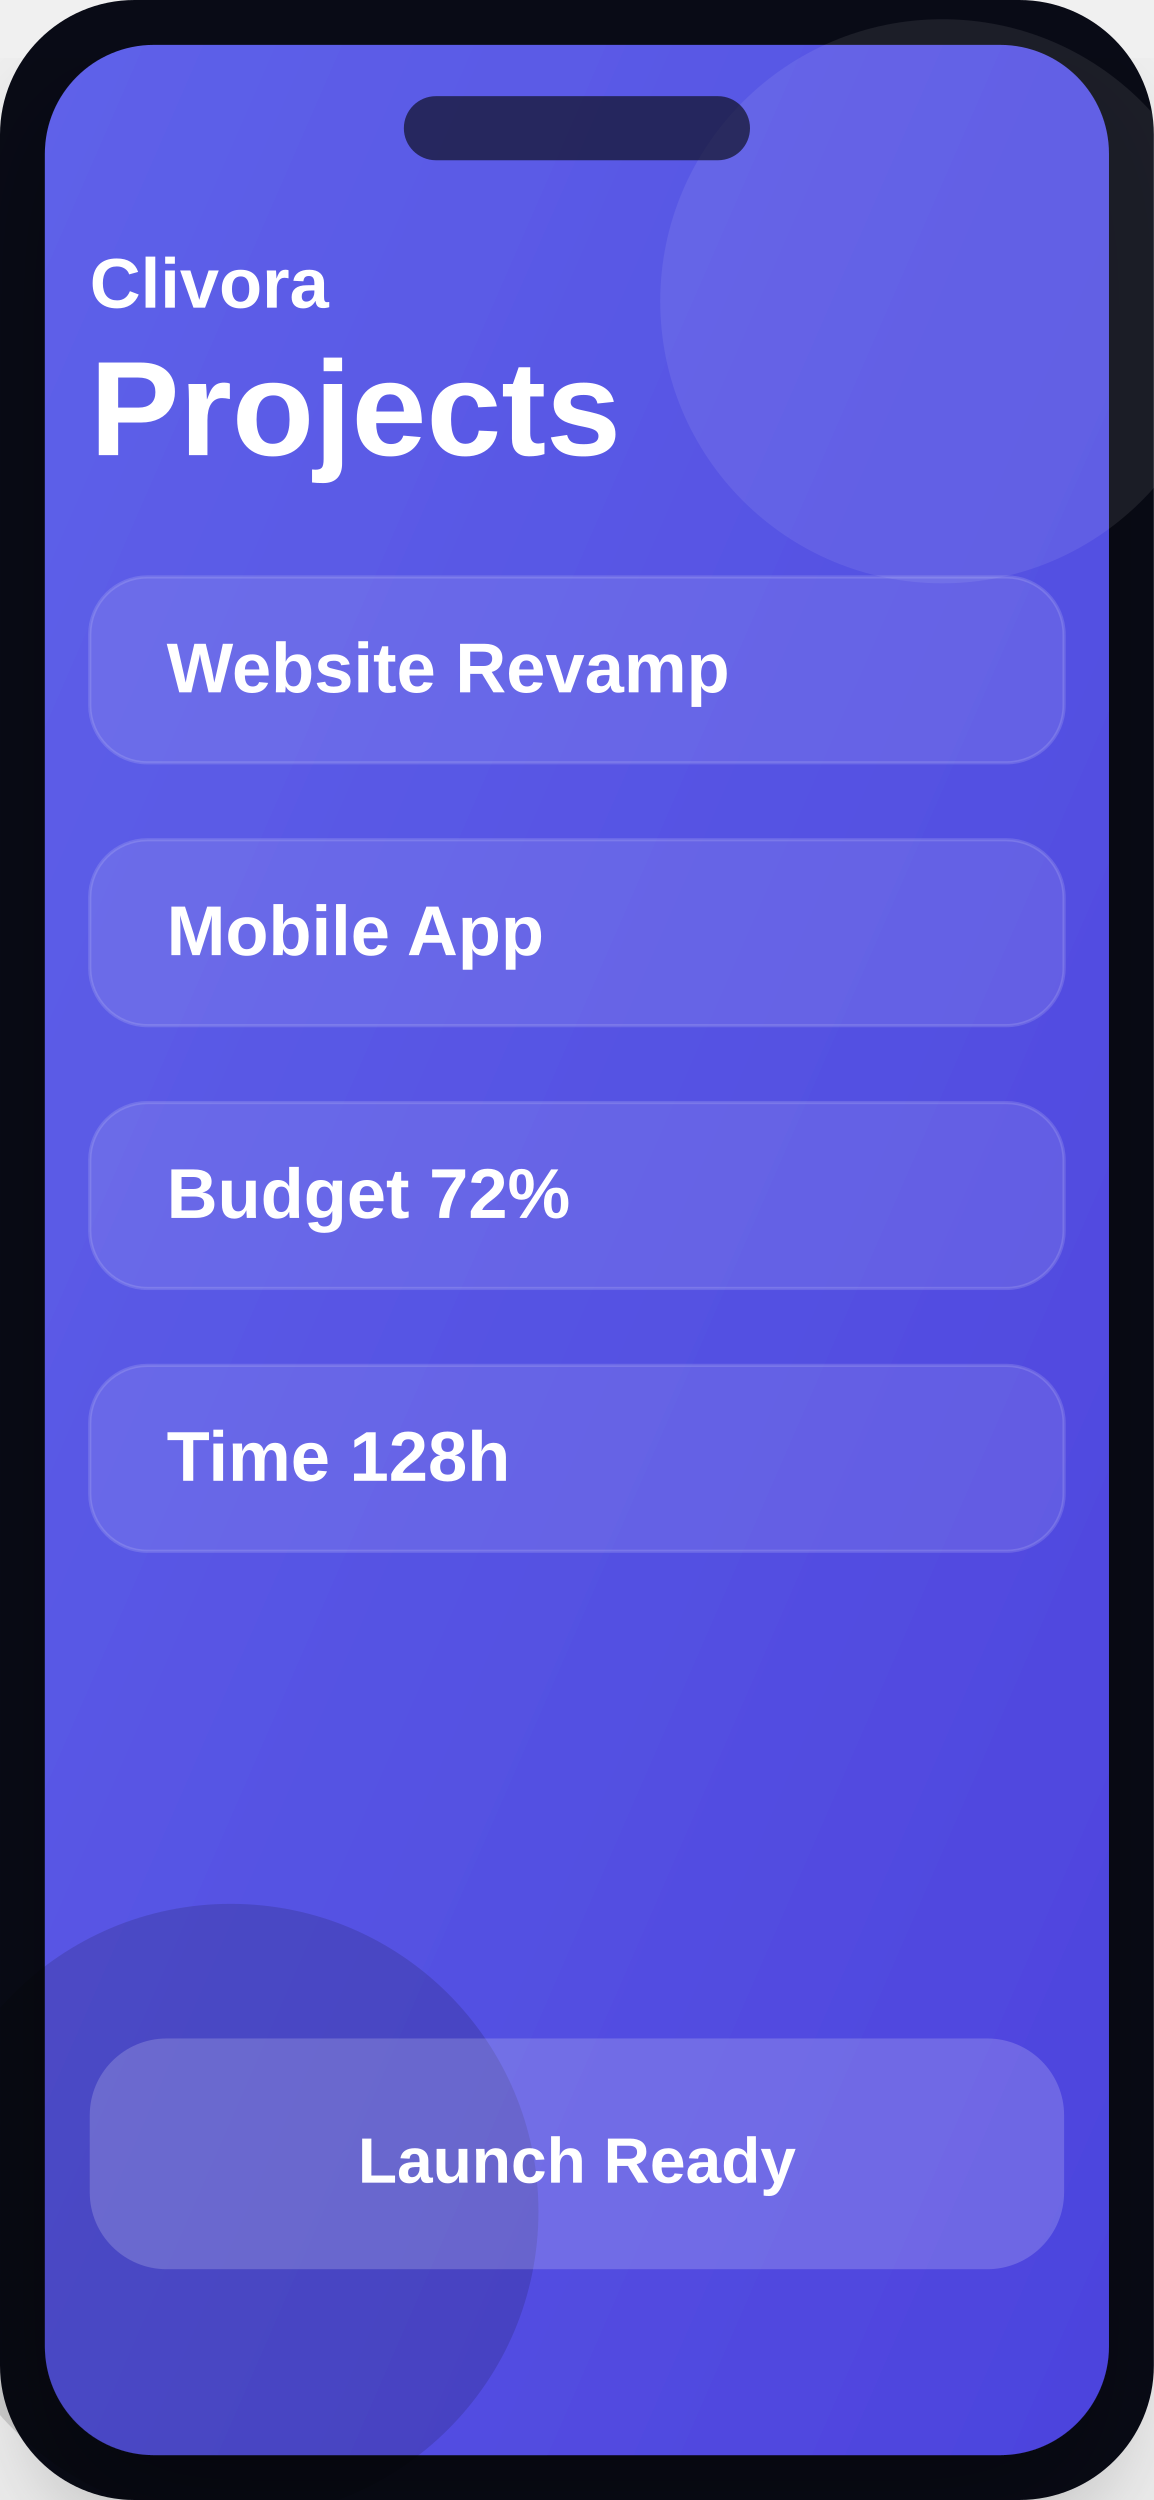
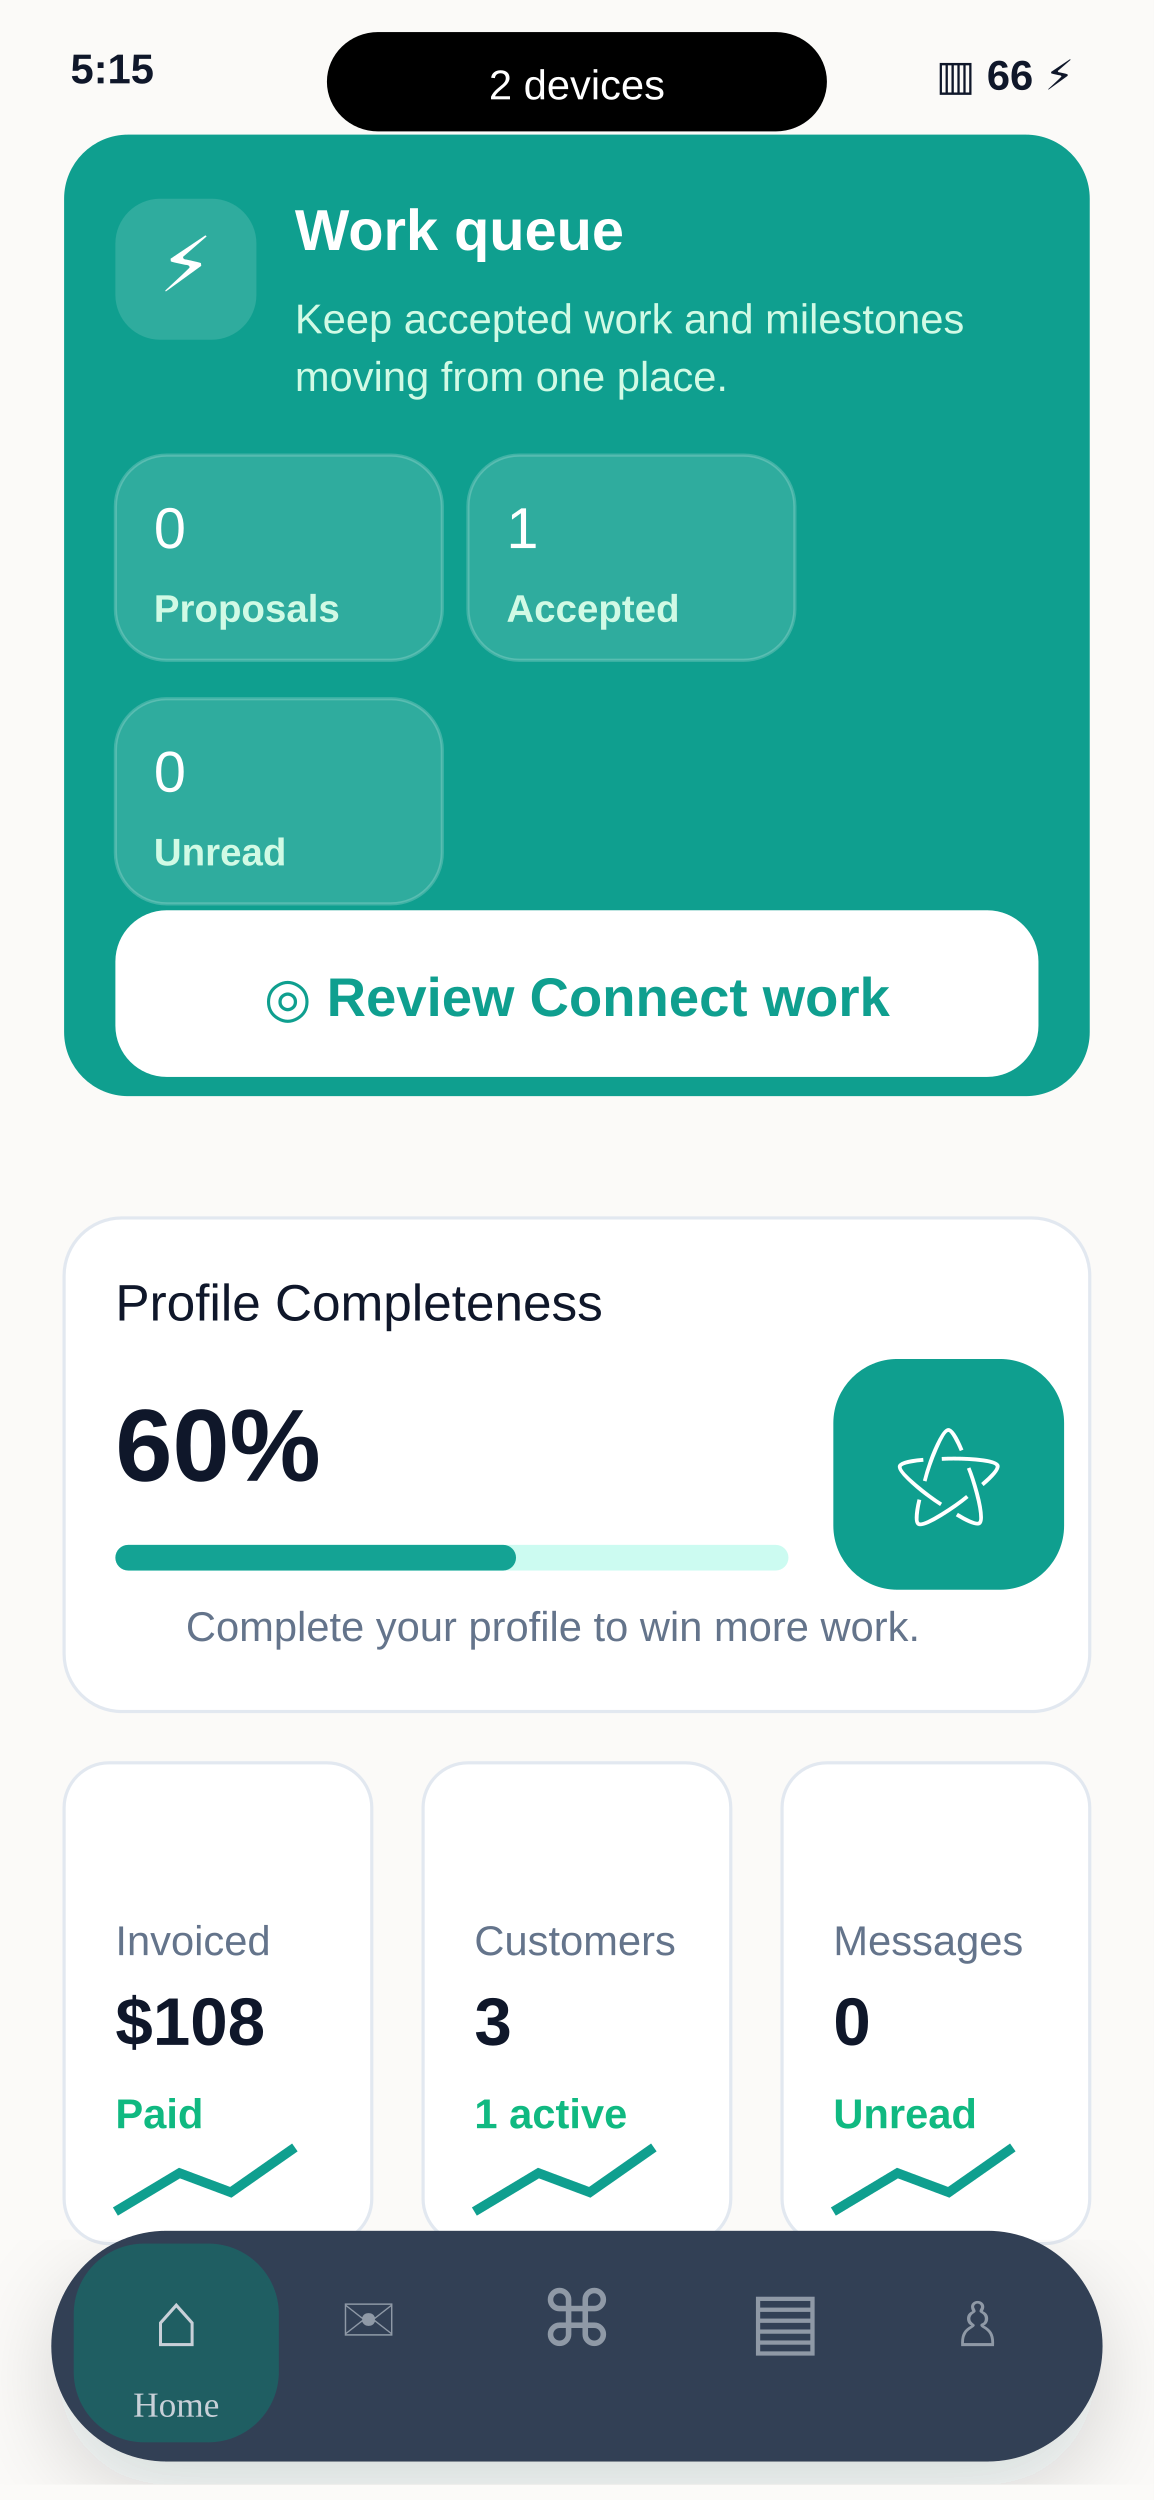
<svg xmlns="http://www.w3.org/2000/svg" width="360" height="780" viewBox="0 0 360 780">
  <defs>
-     <linearGradient id="g" x1="0" y1="0" x2="1" y2="1">
-       <stop stop-color="#6366f1" />
-       <stop offset="1" stop-color="#4f46e5" />
-     </linearGradient>
-     <filter id="s">
-       <feDropShadow dx="0" dy="18" stdDeviation="22" flood-opacity="0.35" />
+     <filter id="shadow">
+       <feDropShadow dx="0" dy="10" stdDeviation="14" flood-color="#102033" flood-opacity=".16" />
    </filter>
+     <style>.t{font-family:Arial,Helvetica,sans-serif;fill:#0f172a}.m{fill:#64748b;font-family:Arial,Helvetica,sans-serif}.b{font-weight:800}.s{stroke:#e2e8f0;stroke-width:1.2}</style>
  </defs>
-   <rect width="360" height="780" rx="42" fill="#090b16" />
-   <rect x="14" y="14" width="332" height="752" rx="34" fill="url(#g)" opacity="0.96" filter="url(#s)" />
-   <circle cx="294" cy="94" r="88" fill="#fff" opacity="0.08" />
-   <circle cx="72" cy="690" r="96" fill="#000" opacity="0.14" />
-   <rect x="126" y="30" width="108" height="20" rx="10" fill="#090b16" opacity="0.65" />
-   <text x="28" y="96" fill="#fff" font-size="22" font-family="Arial" font-weight="700">Clivora</text>
-   <text x="28" y="142" fill="#fff" font-size="42" font-family="Arial" font-weight="800">Projects</text>
-   <rect x="28" y="180" width="304" height="58" rx="18" fill="rgba(255,255,255,0.10)" stroke="rgba(255,255,255,0.14)" />
-   <text x="52" y="216" fill="#ffffff" font-size="22" font-family="Arial" font-weight="700">Website Revamp</text>
-   <rect x="28" y="262" width="304" height="58" rx="18" fill="rgba(255,255,255,0.10)" stroke="rgba(255,255,255,0.14)" />
-   <text x="52" y="298" fill="#ffffff" font-size="22" font-family="Arial" font-weight="700">Mobile App</text>
-   <rect x="28" y="344" width="304" height="58" rx="18" fill="rgba(255,255,255,0.10)" stroke="rgba(255,255,255,0.14)" />
-   <text x="52" y="380" fill="#ffffff" font-size="22" font-family="Arial" font-weight="700">Budget 72%</text>
-   <rect x="28" y="426" width="304" height="58" rx="18" fill="rgba(255,255,255,0.10)" stroke="rgba(255,255,255,0.14)" />
-   <text x="52" y="462" fill="#ffffff" font-size="22" font-family="Arial" font-weight="700">Time 128h</text>
-   <rect x="28" y="636" width="304" height="72" rx="24" fill="#fff" opacity="0.18" />
-   <text x="180" y="681" text-anchor="middle" fill="#fff" font-size="20" font-family="Arial" font-weight="800">Launch Ready</text>
+   <rect width="360" height="780" fill="#fbfaf8" />
+   <text x="22" y="26" class="t b" font-size="13">5:15</text>
+   <rect x="102" y="10" width="156" height="31" rx="16" fill="#000" />
+   <text x="180" y="31" text-anchor="middle" fill="#fff" font-size="13" font-family="Arial">2 devices</text>
+   <text x="292" y="28" class="t b" font-size="13">▥ 66 ⚡</text>
+   <rect x="20" y="42" width="320" height="300" rx="20" fill="#0f9f8f" />
+   <rect x="36" y="62" width="44" height="44" rx="14" fill="#ffffff22" />
+   <text x="58" y="91" text-anchor="middle" fill="#fff" font-size="24">⚡</text>
+   <text x="92" y="78" fill="#fff" font-size="18" font-family="Arial" font-weight="800">Work queue</text>
+   <text x="92" y="104" fill="#d1fae5" font-size="13" font-family="Arial">Keep accepted work and milestones</text>
+   <text x="92" y="122" fill="#d1fae5" font-size="13" font-family="Arial">moving from one place.</text>
+   <rect x="36" y="142" width="102" height="64" rx="16" fill="#ffffff22" stroke="#ffffff33" />
+   <text x="48" y="171" fill="#fff" font-size="18" font-family="Arial">0</text>
+   <text x="48" y="194" fill="#d1fae5" font-size="12" font-family="Arial" font-weight="700">Proposals</text>
+   <rect x="146" y="142" width="102" height="64" rx="16" fill="#ffffff22" stroke="#ffffff33" />
+   <text x="158" y="171" fill="#fff" font-size="18" font-family="Arial">1</text>
+   <text x="158" y="194" fill="#d1fae5" font-size="12" font-family="Arial" font-weight="700">Accepted</text>
+   <rect x="36" y="218" width="102" height="64" rx="16" fill="#ffffff22" stroke="#ffffff33" />
+   <text x="48" y="247" fill="#fff" font-size="18" font-family="Arial">0</text>
+   <text x="48" y="270" fill="#d1fae5" font-size="12" font-family="Arial" font-weight="700">Unread</text>
+   <rect x="36" y="284" width="288" height="52" rx="16" fill="#fff" />
+   <text x="180" y="317" text-anchor="middle" fill="#0f9f8f" font-size="17" font-family="Arial" font-weight="800">◎  Review Connect work</text>
+   <rect x="20" y="380" width="320" height="154" rx="18" fill="#fff" stroke="#e2e8f0" />
+   <text x="36" y="412" class="t" font-size="16">Profile Completeness</text>
+   <text x="36" y="462" class="t b" font-size="32">60%</text>
+   <rect x="36" y="482" width="210" height="8" rx="4" fill="#ccfbf1" />
+   <rect x="36" y="482" width="125" height="8" rx="4" fill="#14a394" />
+   <rect x="260" y="424" width="72" height="72" rx="20" fill="#0f9f8f" />
+   <text x="296" y="471" text-anchor="middle" fill="#fff" font-size="35">⚝</text>
+   <text x="58" y="512" class="m" font-size="13">Complete your profile to win more work.</text>
+   <rect x="20" y="550" width="96" height="150" rx="14" fill="#fff" stroke="#e2e8f0" />
+   <text x="36" y="610" class="m" font-size="13">Invoiced</text>
+   <text x="36" y="638" class="t b" font-size="21">$108</text>
+   <text x="36" y="664" fill="#10b981" font-size="13" font-family="Arial" font-weight="700">Paid</text>
+   <polyline points="36,690 56,678 72,684 92,670" fill="none" stroke="#0f9f8f" stroke-width="3" />
+   <rect x="132" y="550" width="96" height="150" rx="14" fill="#fff" stroke="#e2e8f0" />
+   <text x="148" y="610" class="m" font-size="13">Customers</text>
+   <text x="148" y="638" class="t b" font-size="21">3</text>
+   <text x="148" y="664" fill="#10b981" font-size="13" font-family="Arial" font-weight="700">1 active</text>
+   <polyline points="148,690 168,678 184,684 204,670" fill="none" stroke="#0f9f8f" stroke-width="3" />
+   <rect x="244" y="550" width="96" height="150" rx="14" fill="#fff" stroke="#e2e8f0" />
+   <text x="260" y="610" class="m" font-size="13">Messages</text>
+   <text x="260" y="638" class="t b" font-size="21">0</text>
+   <text x="260" y="664" fill="#10b981" font-size="13" font-family="Arial" font-weight="700">Unread</text>
+   <polyline points="260,690 280,678 296,684 316,670" fill="none" stroke="#0f9f8f" stroke-width="3" />
+   <rect x="16" y="696" width="328" height="72" rx="36" fill="#334155" filter="url(#shadow)" />
+   <rect x="23" y="700" width="64" height="62" rx="22" fill="#0f766e" opacity=".55" />
+   <g opacity="1">
+     <text x="55" y="732" text-anchor="middle" font-size="24" fill="#c8d0d8">⌂</text>
+     <text x="55" y="754" text-anchor="middle" font-size="11" fill="#c8d0d8">Home</text>
+   </g>
+   <g opacity="0.62">
+     <text x="115" y="732" text-anchor="middle" font-size="24" fill="#c8d0d8">✉</text>
+     <text x="115" y="754" text-anchor="middle" font-size="11" fill="#c8d0d8" />
+   </g>
+   <g opacity="0.62">
+     <text x="180" y="732" text-anchor="middle" font-size="24" fill="#c8d0d8">⌘</text>
+     <text x="180" y="754" text-anchor="middle" font-size="11" fill="#c8d0d8" />
+   </g>
+   <g opacity="0.62">
+     <text x="245" y="732" text-anchor="middle" font-size="24" fill="#c8d0d8">▤</text>
+     <text x="245" y="754" text-anchor="middle" font-size="11" fill="#c8d0d8" />
+   </g>
+   <g opacity="0.62">
+     <text x="305" y="732" text-anchor="middle" font-size="24" fill="#c8d0d8">♙</text>
+     <text x="305" y="754" text-anchor="middle" font-size="11" fill="#c8d0d8" />
+   </g>
</svg>
